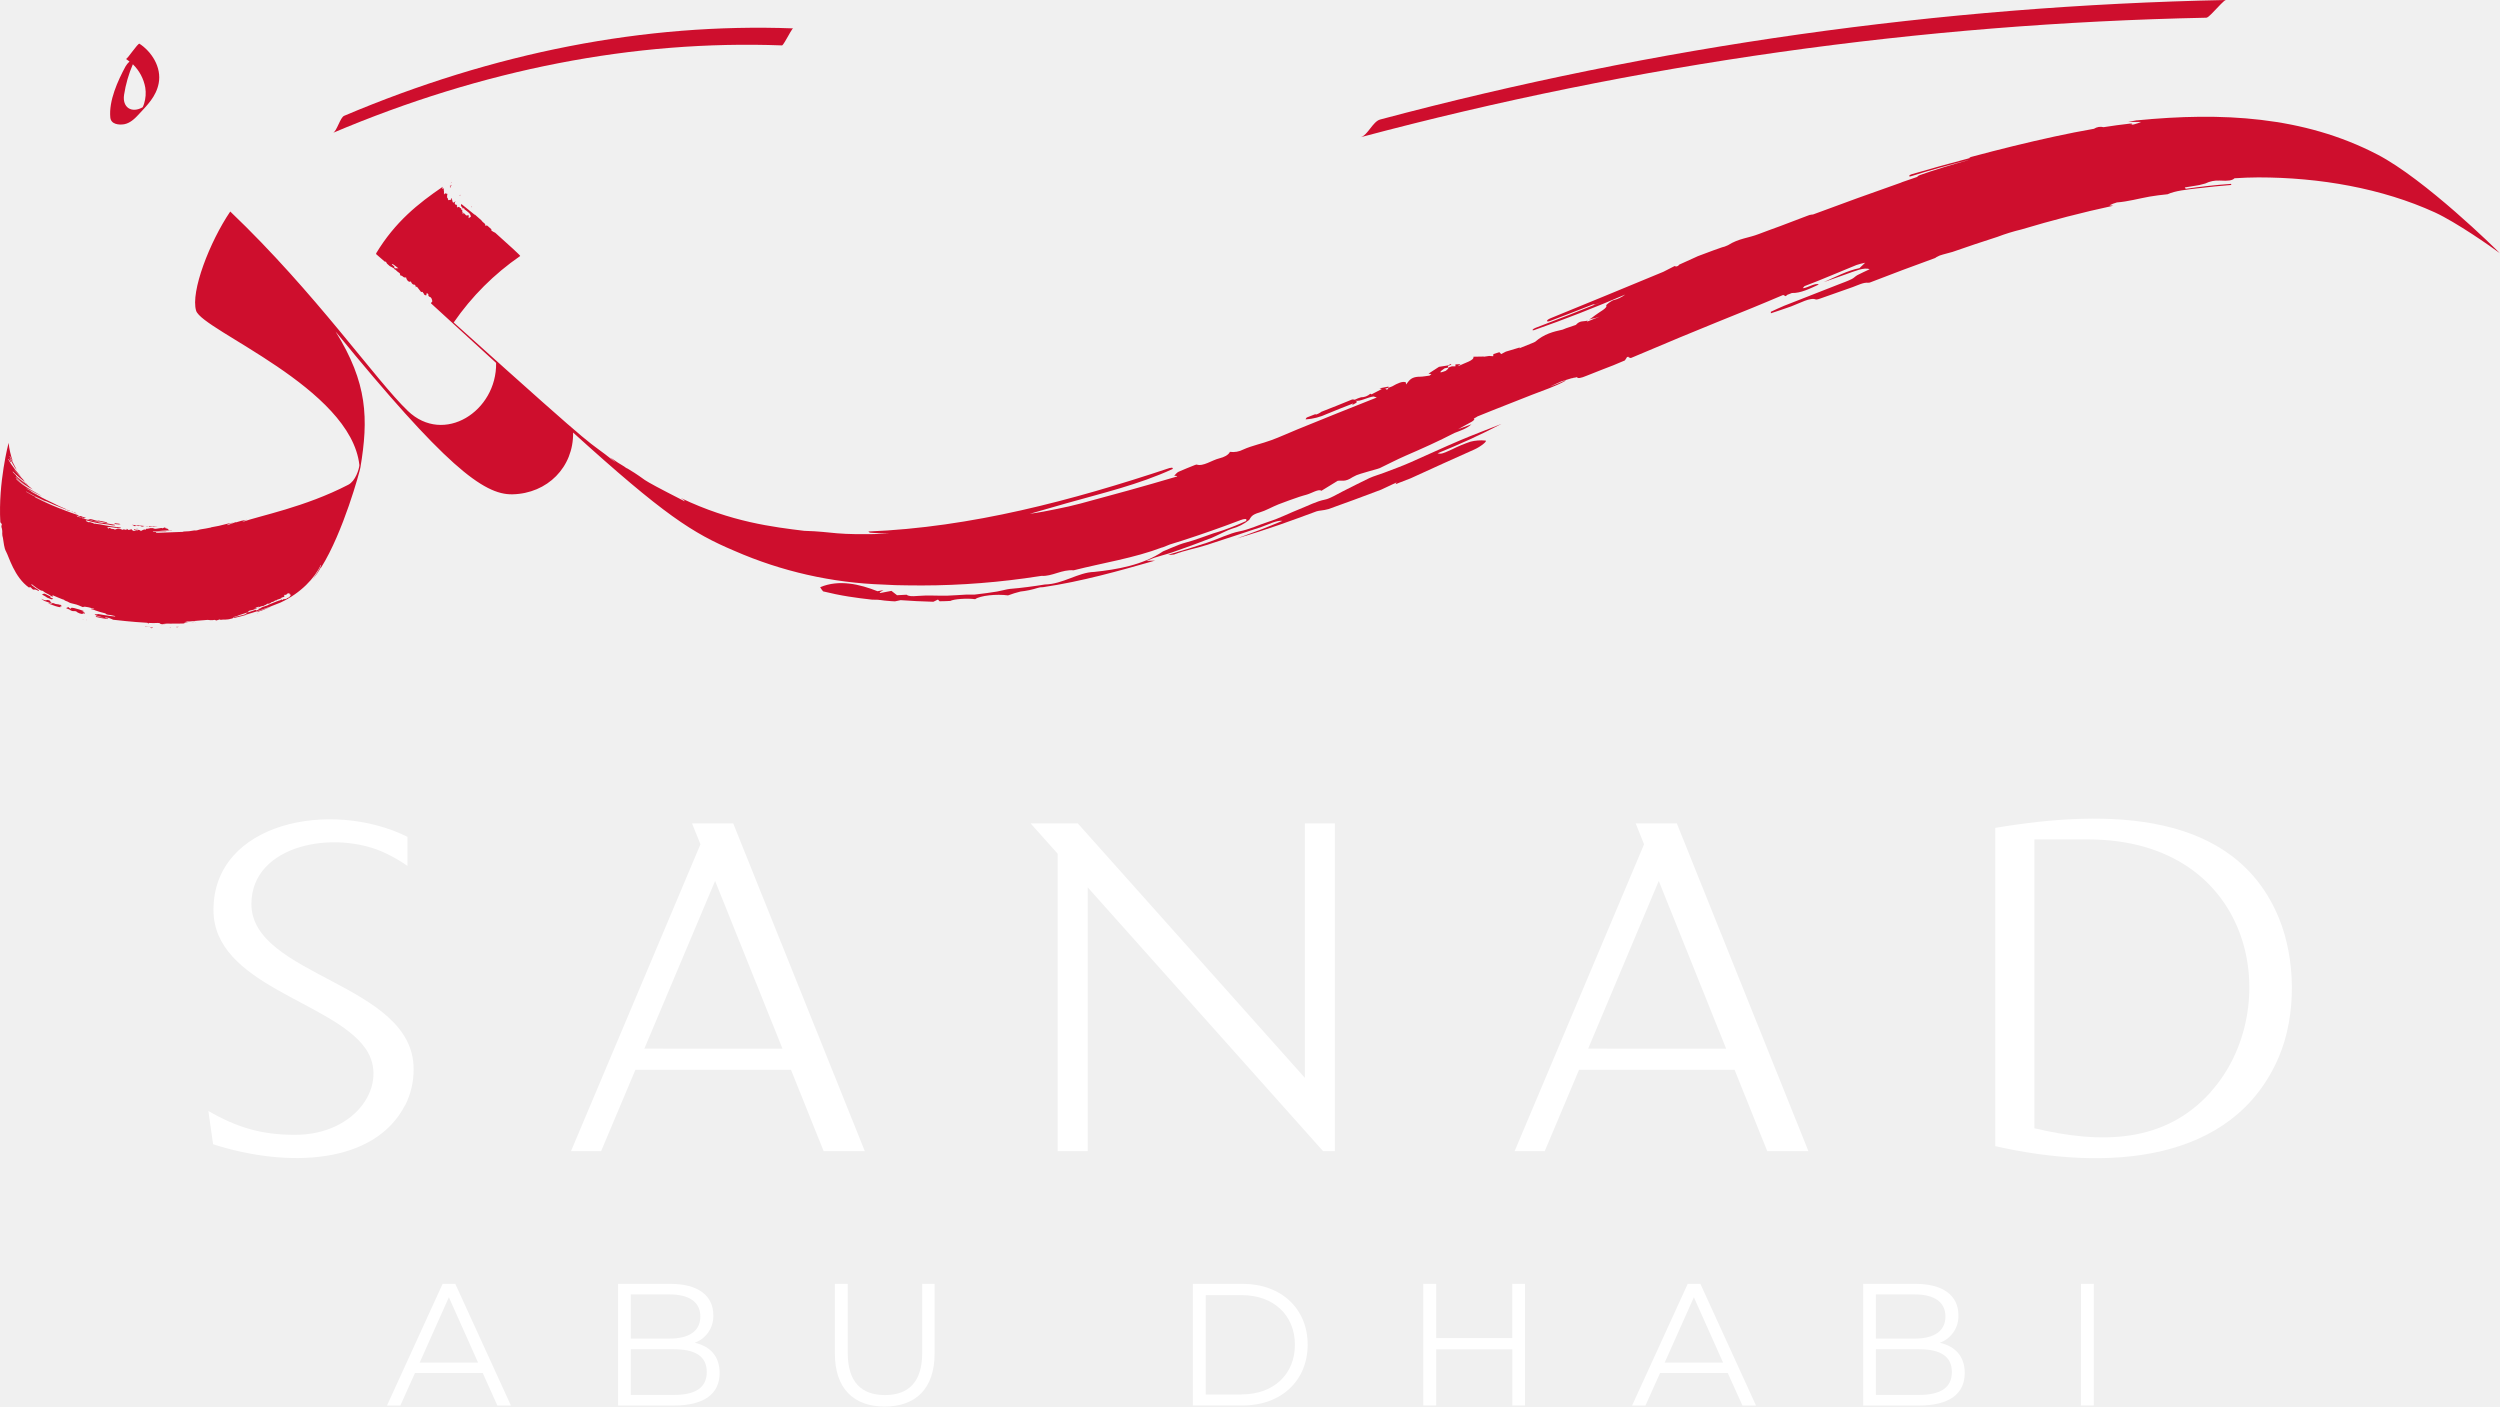
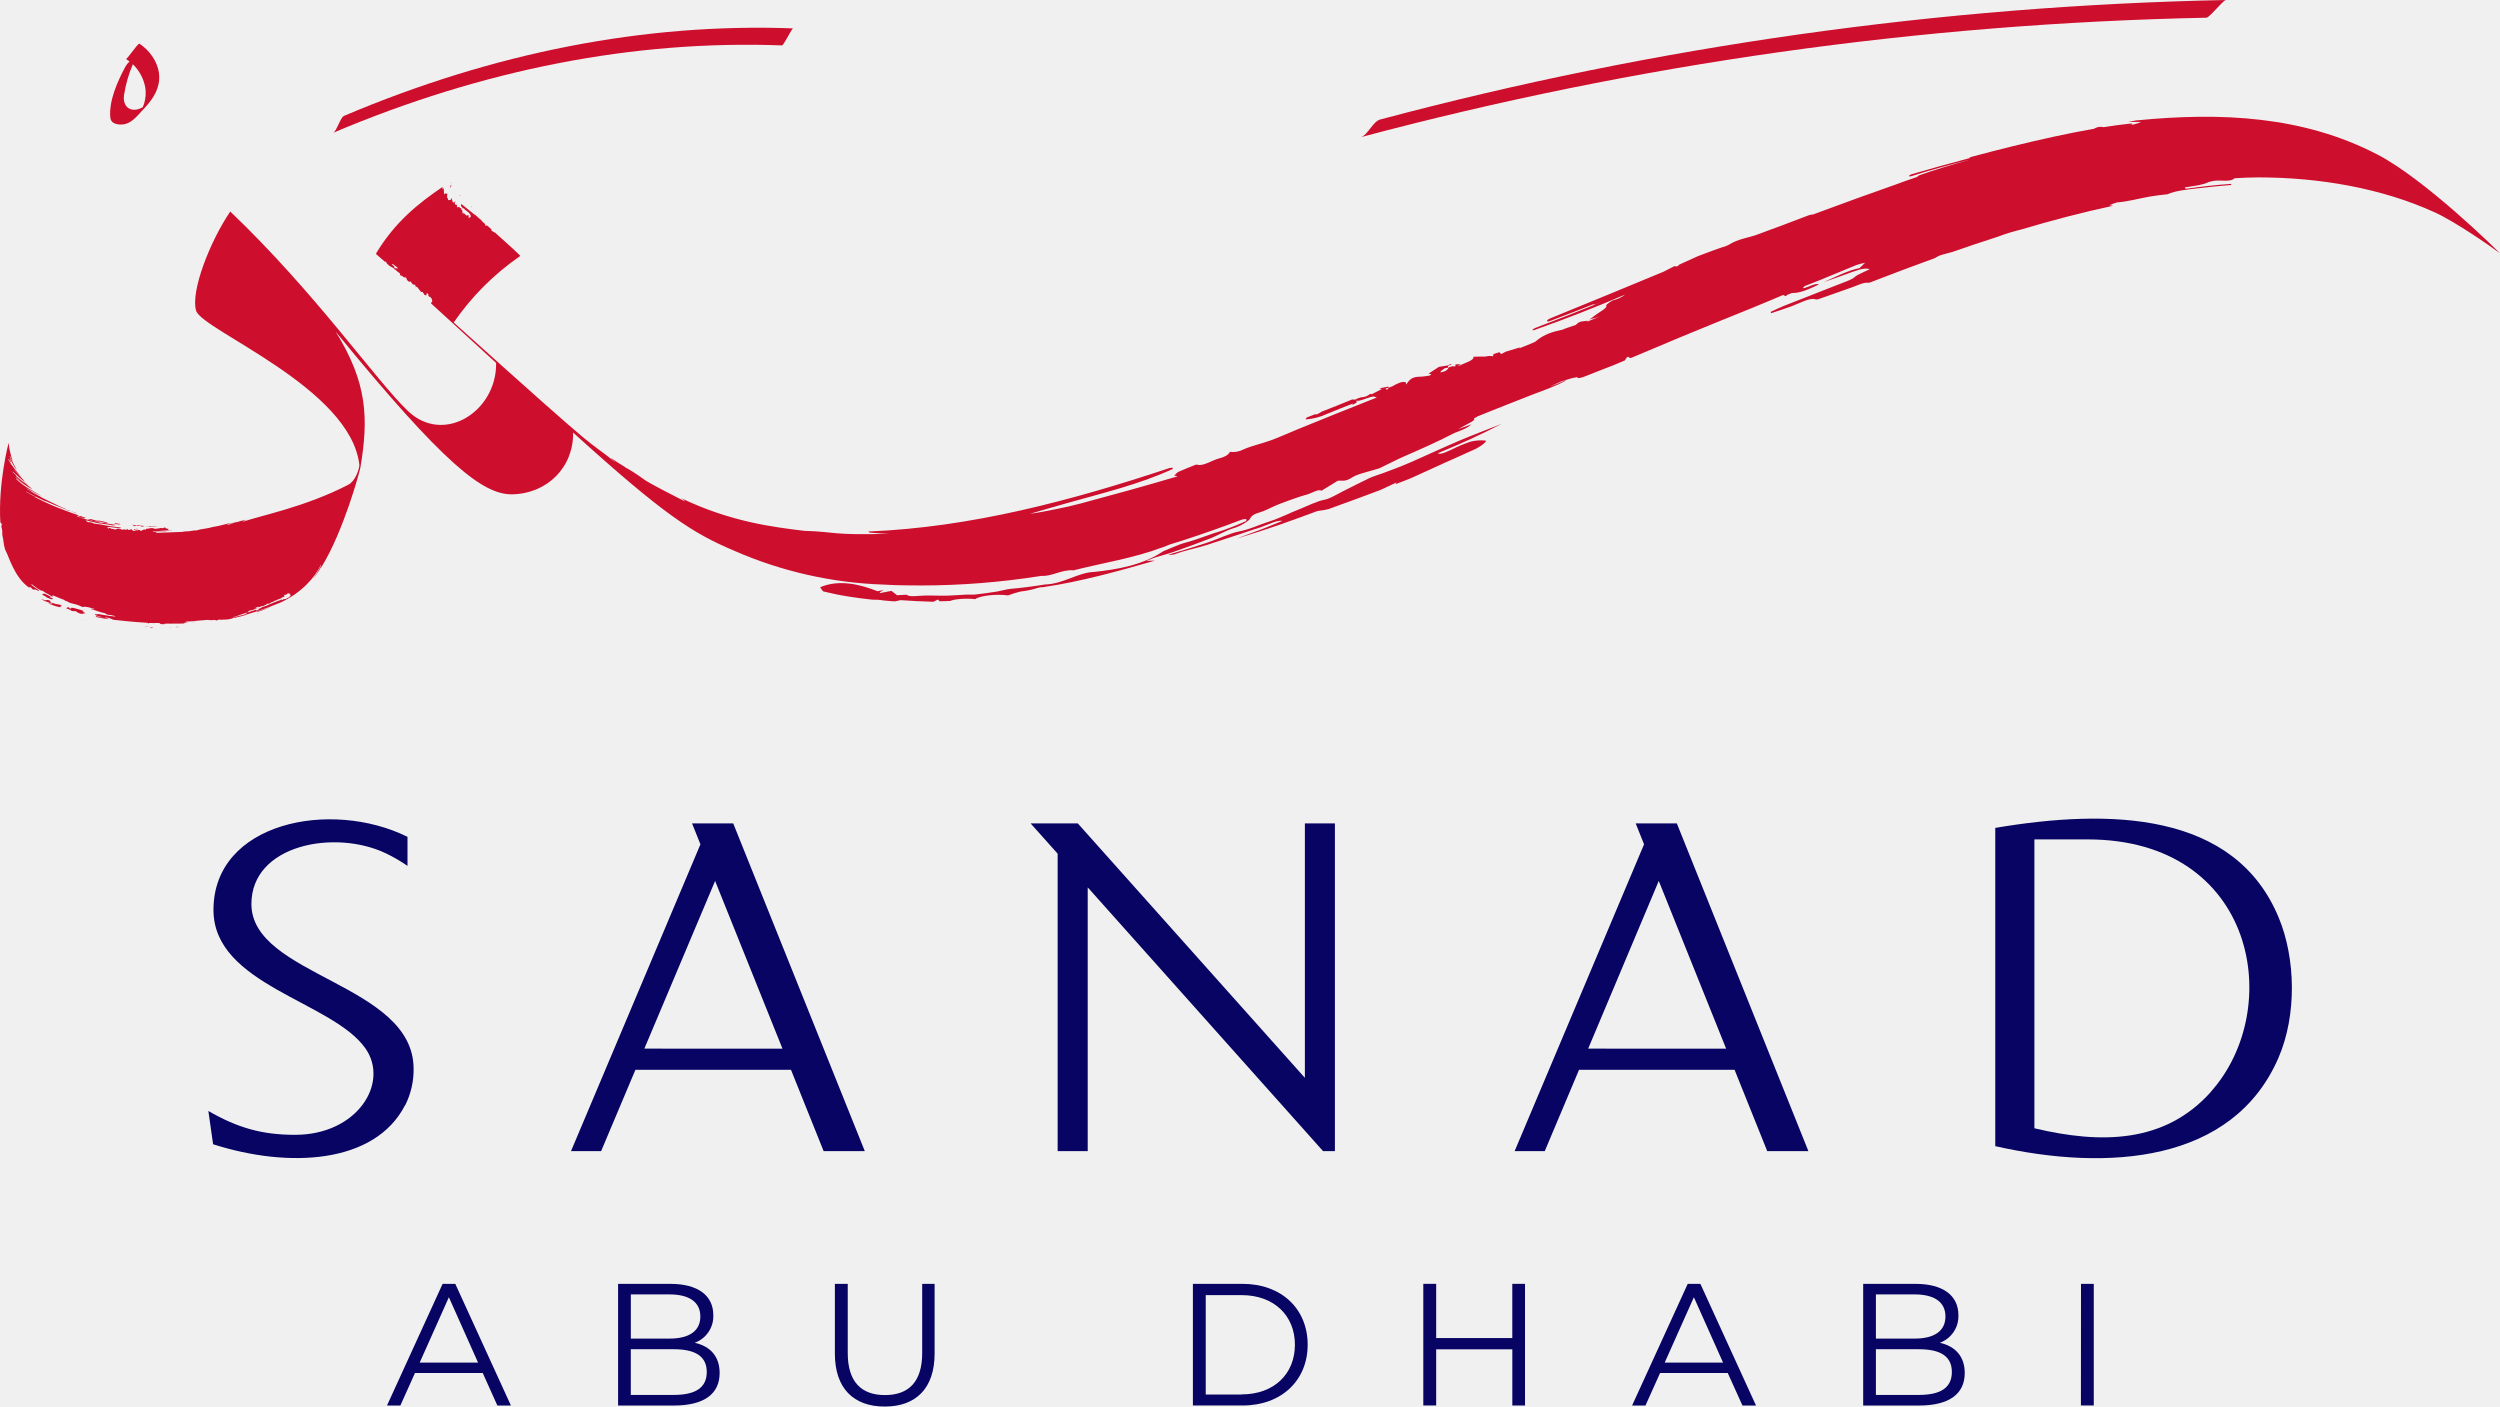
<svg xmlns="http://www.w3.org/2000/svg" viewBox="0 0 805.96 453.45">
  <defs>
-     <style>.cls-1{fill:#fff;}.cls-2{fill:#ce0e2d;}</style>
+     <style>.cls-1{fill:#070463;}.cls-2{fill:#ce0e2d;}</style>
  </defs>
  <g id="Layer_2" data-name="Layer 2">
    <g id="Layer_1-2" data-name="Layer 1">
      <path class="cls-1" d="M155.63,442.64H133.78l-4.71,10.48h-4.31l17.93-39.22h4.09l17.93,39.22h-4.37Zm-1.51-3.36-9.41-21.07-9.41,21.07Z" />
      <path class="cls-1" d="M232,442.64c0,6.67-4.93,10.48-14.74,10.48h-18V413.9h16.92c8.74,0,13.78,3.7,13.78,10.08a9.11,9.11,0,0,1-6,8.91C229,434,232,437.31,232,442.64Zm-28.63-25.33v14.23h12.49c6.28,0,9.92-2.41,9.92-7.12s-3.64-7.12-9.92-7.12H203.37Zm24.48,25c0-5.1-3.75-7.34-10.65-7.34H203.36V449.7H217.2C224.1,449.7,227.85,447.46,227.85,442.3Z" />
      <path class="cls-1" d="M269.15,436.36V413.89h4.15v22.3c0,9.3,4.37,13.56,12,13.56s12-4.26,12-13.56v-22.3h4v22.47c0,11.26-6.05,17.09-16.08,17.09S269.15,447.62,269.15,436.36Z" />
      <path class="cls-1" d="M384.57,413.89h16c12.55,0,21,8.07,21,19.61s-8.46,19.61-21,19.61h-16Zm15.74,35.64c10.42,0,17.15-6.61,17.15-16s-6.72-16-17.15-16h-11.6v32.05h11.6Z" />
      <path class="cls-1" d="M491.64,413.89v39.22h-4.09V435H463v18.1h-4.15V413.89H463v17.48h24.54V413.89Z" />
      <path class="cls-1" d="M557,442.64H535.18l-4.71,10.48h-4.31l17.93-39.22h4.09l17.93,39.22h-4.37Zm-1.51-3.36-9.41-21.07-9.41,21.07Z" />
      <path class="cls-1" d="M633.4,442.64c0,6.67-4.93,10.48-14.74,10.48h-18V413.9h16.92c8.74,0,13.78,3.7,13.78,10.08a9.11,9.11,0,0,1-6,8.91C630.37,434,633.4,437.31,633.4,442.64Zm-28.64-25.33v14.23h12.5c6.28,0,9.92-2.41,9.92-7.12s-3.64-7.12-9.92-7.12h-12.5Zm24.49,25c0-5.1-3.75-7.34-10.65-7.34H604.76V449.7H618.6C625.5,449.7,629.25,447.46,629.25,442.3Z" />
      <path class="cls-1" d="M670.88,413.89H675v39.22h-4.15Z" />
      <path class="cls-2" d="M145.48,58.76l-.16.33C145.66,58.84,145.57,58.86,145.48,58.76Z" />
      <path class="cls-2" d="M145.72,59.71l-.17-.13,0,.33Z" />
      <path class="cls-2" d="M714.48,2.88c.41-.37,2.57-2.87,3.12-2.88A1149.7,1149.7,0,0,0,444.94,38.53c-2.37.63-4,5.1-6.3,5.71A1149.77,1149.77,0,0,1,711.3,5.71C712,5.7,714,3.3,714.48,2.88Z" />
      <path class="cls-2" d="M252.11,14.64c.34,0,1.55-2.32,1.81-2.72s1.49-2.78,1.78-2.77C208,7.37,159.26,16.86,110.94,37.34c-1.27.53-2.36,5-3.59,5.49C155.67,22.36,204.41,12.86,252.11,14.64Z" />
      <path class="cls-2" d="M40,40.06c1.85-.32,3.37-1.71,4.64-3.1,2.75-3,5.68-5.75,6.52-10.11,1-5.21-2.34-10.23-6.19-12.75C44.46,13.8,41,19.2,40.6,19c.4.26.78.54,1.15.83a6.53,6.53,0,0,0-1.32,1.65C38,26,35.05,32.44,35.56,37.86,35.77,40.15,38.43,40.32,40,40.06Zm0-9.5a40.48,40.48,0,0,1,2.83-9.84,13.92,13.92,0,0,1,4,7.48,11.45,11.45,0,0,1-.36,5.17A7.11,7.11,0,0,1,46,34.56l-.22.13C42.44,36.5,39.38,34.68,40,30.56Z" />
      <path class="cls-2" d="M470.62,142c-5.34,2.27-10.64,4.73-15.94,7.07-2.87,1.27-5.75,2.29-8.59,3.38-1.56.6-3.12,1-4.64,1.69-2.89,1.35-5.73,2.87-8.59,4.28-1.92,1-4.25,2.37-5.68,2.64-2.78.53-5.49,2-8.19,3.05-3.24,1.28-6.6,3-9.77,4s-6.41,2.59-9.8,3.23c-2.86.54-6.68,2.41-10.15,3.57-4,1.34-8.07,2.59-12.68,3.92a7.41,7.41,0,0,0,1.92-.07c3.61-1.41,7-1.92,10.47-3.05,5.92-1.94,11.87-3.86,17.79-5.87,2.17-.74,4.83-2.2,6.66-1.92-4.76,2-9.39,3.77-14.81,5.72,5.14-1.53,9.48-2.94,13.81-4.44,4-1.39,8-2.88,12.05-4.37a7.89,7.89,0,0,1,1.31-.24,15.51,15.51,0,0,0,2.49-.47c2.74-.94,5.55-2.07,8.27-3q4.35-1.6,8.69-3.25c1.63-.75,3.27-1.53,5-2.35l-.37.58,4.8-1.86.63-.28q10-4.59,20.07-9.08c2-.9,4.35-2.78,3.49-2.85a13.91,13.91,0,0,0-4.76.35,43.64,43.64,0,0,0-5.92,2.46c-3.13,1.43-3.58,1.6-4.73,1.29,7-2.85,13.88-5.94,20.6-9.48C479,138.66,474.78,140.23,470.62,142Z" />
      <path class="cls-2" d="M20.53,164.3a.1.1,0,0,1-.05,0c-.79-.3-1.57-.62-2.35-.94C18.93,163.65,19.72,164,20.53,164.3Z" />
      <path class="cls-2" d="M766.41,49.8c-23.91-12.41-50.3-13.67-77.48-11l-.2,0c-.79.14-1.62.32-2.63.51,1.62,0,2.61,0,4.18,0a16,16,0,0,1-2.35.8c-1,.16-2,.29-3,.44l1.87-.29c.89-.13.74-.51-.15-.41-2.81.31-5.65.71-8.49,1.15a3.93,3.93,0,0,0-3.1.52c-4.25.74-8.56,1.59-12.87,2.53-8.88,1.93-17.77,4.14-26.58,6.5a1.53,1.53,0,0,0-.73.36h0s0,.07,0,.11l-.32.08.16-.11-.38.16c-6,1.59-12.08,3.26-18,5-1.09.33-1.16,1-.08.62,6-1.92,12.06-3.58,18.14-5.14h.11c-5.22,1.46-10.46,3-15.54,4.8a1.73,1.73,0,0,0-.94.62l-4.86,1.68a2.36,2.36,0,0,0-.35.16q-14.25,5-28.4,10.28l-.28,0a4.54,4.54,0,0,0-1.43.38c-2.91,1.09-5.83,2.23-8.79,3.34-2.27.86-4.55,1.62-6.84,2.53-3.33,1.32-6.5,1.4-10,3.63l-1.12.46c-.26.06-.53.13-.78.21l-2.83,1c-1.66.6-3.33,1.23-5,1.87-.36.13-.75.34-1.13.52l-4.88,2.21s-.11.12-.27.31-.48.2-.72.29a4.81,4.81,0,0,0-.48-.15l-3.62,1.85c-12.14,5-24.29,10.08-36.44,15-1.43.59-1.42,1.36-.07.85q7-2.64,13.93-5.39c.07.11.29.12.74,0l.27-.11h0l1.87-.71c-7.16,2.89-14.35,5.73-21.55,8.44-.91.35-1.36,1-.42.72,9.89-3.47,19.69-7.33,29.38-11.46A10.46,10.46,0,0,1,520,96.81a9.32,9.32,0,0,0-2.21,1.58c.66.87-2.16,2.15-3.55,3.26-.62.51-1.38,1-2.09,1.51a3.77,3.77,0,0,1,.79-.34,17.39,17.39,0,0,0,2.78-.73c-1.47.59-3,1.15-4.43,1.75l.35-.15s.12-.2.18-.34c-1.34.41-2.42-.15-3.79,1.4l-3.15,1.07a10.06,10.06,0,0,1-1.12.45c-3,.66-5.89,1.35-8.86,3.92a4.26,4.26,0,0,1-.56.27l-4.54,1.83L490,112c-1.52.46-3,.92-4.54,1.36l-1.51.79c-.19-.21-.39-.41-.58-.61l-1.92.61c0,.24-.06.47-.08.69h0c-.42,0-.85-.06-1.26-.09l-1.74.25v-.06L475,115c.38,1.19-2.88,2-4.65,2.93-.15.07-.32.12-.47.18l1-.72c-.55,0-1.11.07-1.67.09v.62c-.58,0-.88,0-1.16,0l-1.13.4c0,.13-.05.26-.07.39h0l-.74.65c-1.05.38-2.34.89-1.46,0l1.06-.8h0c.38-.08.75-.15,1.12-.24,0-.18,0-.35,0-.54l1.09-.4a1.79,1.79,0,0,0-.26-.2c-.27.14-.54.28-.81.44l-2.94.46c-1.42.91-2.36,1.53-3.39,2.2l.94.16-.59.47c-1,.12-2.12.34-2.94.35-2.08,0-3.12.47-4.1,1.83l-.54.68-.06-.68c-1-.48-2.67.28-4.41,1.29l-1.11.42c-.18.22-.35.46-.53.68-.2-.12-.4-.24-.61-.34.36-.12.74-.25,1.11-.36a2,2,0,0,1-.08-.33l-2.89.56c.41.12.6.16.79.21l-3.34,1.73-.39-.2a4.41,4.41,0,0,1-3,1.15,11.45,11.45,0,0,0-2,.78l-.52-.08h-.33c-3.33,1.36-6.65,2.71-10,4a.71.71,0,0,1-.07.09,6.33,6.33,0,0,1-1.44.74c-.14,0-.28,0-.42-.07l-2.71,1.05-.27.35a1.43,1.43,0,0,0-.09.27,19.33,19.33,0,0,0,6.93-1.79c2.74-1.16,5.54-2.23,8.41-3.36-.13.18-.26.36-.39.56,1.85-1,1.85-1,1.11-1.48,1.27.49,4.13-1.18,5.87-1.32l1,.33q-12.83,5.07-25.59,10.28c-2.83,1.15-5.65,2.47-8.43,3.48-3,1.12-6.15,1.72-9,3a7.21,7.21,0,0,1-4.32.76c-.47,1-1.81,1.71-3.41,2.09-2.41.59-5.25,2.73-7.34,2a1.08,1.08,0,0,0-.42.11c-1.78.73-3.61,1.41-5.35,2.2-.6.27-1,.86-1.45,1.29.32,0,.62.08.93.11a.68.68,0,0,0,0,.14c-10.36,3.08-20.78,5.94-31.21,8.74-1.23.29-2.48.6-3.73.92-2.72.59-5.43,1.16-8.17,1.67-1.42.28-2.9.48-4.39.71,4-1.13,7.94-2.29,11.9-3.42,11.37-3.22,23.26-6,34.1-11,.25-.12.06-.48-.16-.46s-.53.07-.79.12c-31.3,10.42-63.95,19.14-97.05,20.45a.83.83,0,0,0,.68.4c2,.18,4.08.26,6.12.31-18.4.62-17.58-.65-27.51-.92-9.85-1.21-23.57-2.81-39.75-10.57l1,.67.26.4c-17.76-9.06-10.4-5.74-18.62-10.67a3.62,3.62,0,0,0-.33-.2c.19.15.36.31.55.47-.39-.27-.76-.55-1.15-.84a46.6,46.6,0,0,1-4-2.6c-.14-.09-.29-.2-.45-.29.59.56,1.19,1.12,1.79,1.66-11.76-9.41-.12,1.76-52.29-45.2a83.68,83.68,0,0,1,21.44-21.43c.15-.09-3.56-3.49-8.12-7.55h-.05a5.35,5.35,0,0,1-1.13-.67.84.84,0,0,0,0-.4l-1.25-1.12a.5.5,0,0,0-.68.08c0-.42-.06-.74-.48-1a3.25,3.25,0,0,1-.81-.84l-2.06-1.82H153l-4.29-3.47c0,.18-.07.34-.11.51.09.52.75.61.61,1.29.14-.48.14-.48.56-.4l-.22.18c1.45,1.18,2.12,1.41,2.25,2.55a5.3,5.3,0,0,1-.72.48c0-.38,0-.61.06-.87-.11,0-.22-.15-.29-.11-.59.33-.74-.15-1.21-.62l-.08.33c-.15-.14-.19-.07,0-.32l-.32-.24-.07.09,0,.21.14.12h0s0,0,0,0-.22.06-.26.07.06-.14.08-.21a1.23,1.23,0,0,1,0-.2h0a1.49,1.49,0,0,1-.09-.83c-.12-.08-.32-.14-.33-.26,0-.35-.15-.53-.49-.41,0-.08,0-.15.07-.25l-.72-.19c0,.09,0,.18-.06.39-.12-.29-.2-.48-.27-.67l.13-.21h0s-.14-.14-.16-.15c-.41,0-.73-.16-.56-.78.08-.14.18-.27.26-.41l-.27.2c-.84.69-.69-.06-1-1.13l-.19.06c0,.16,0,.32,0,.42l-.93.16c-.05-.16-.13-.45-.21-.73-.24,0-.21.05-.11-.22l-.11-.07c0-.11.06-.2.08-.31h0v0l-.06-.52.31-.09-.07-.06c-.41,0-.82-.55-1.22.2,0-.38,0-.76,0-1.15-.08-.08-.16-.18-.25-.26.32.27.28.35.18-.25,0-.06,0-.49,0-.49-.29.39-.16.39-.51.13.06-.18.13-.35.2-.52l0,0c-8,5.45-15.4,11.38-21.48,21.45v.29c.41.33,1.38,1.18,2.76,2.4.19,0,.4,0,.46.16a2.19,2.19,0,0,0,.26.48l.89.8c.47.27,1,.47,1.42.78,0,.06,0,.09-.07.14.67.22,1.05.92,1.65,1.22a.63.63,0,0,1,.34.67c0,.11.15.26.24.25.41,0,.61.33.91.51s.52.07.79.09c.19,1,1,1.71,1.54,1.28.18.69.8,1.22,1.13,1,.55.55.49.45.38.88.21-.11.36-.16.42-.2.47.6.92,1.16,1.34,1.71h.58c0,.06,0,.13,0,.19s.25.16.27.29a.76.76,0,0,0,.85.62c.05-.24.09-.47.14-.71.29.14.66.19.52.78,0,.11.21.35.36.39.52.12.72.56.84,1.07.06.26.2.53-.24.79-.06,0-.09.13-.11.26,9.55,8.73,19.64,18,21,19.21.26,15.6-16.84,26.55-28.43,15.5-10.29-9.81-29.78-38.09-57.28-64.31-6.62,9.76-12.86,25.89-11,32,2.05,6.35,49.93,24.88,52.63,49.76-.1,1.35-1.28,5.16-3.59,6.33-14,7.25-28.64,10-34.18,12a5.15,5.15,0,0,1,1.55-.73,20.26,20.26,0,0,0-3.53.84.3.3,0,0,1-.16-.05c-.87.31-1.72.61-2.53.93-.16.07-.18-.13,0-.19l2-.69a15.29,15.29,0,0,0-1.55.39c-.08,0-.13,0-.14-.05a6.86,6.86,0,0,1-.78.2,43,43,0,0,1-4.85,1.06l-.05.06c-.08.08-3.24.59-3.34.6-.68.08-1.29.51-2.06.35a16.65,16.65,0,0,1-3.32.35l-.07,0h-.15l-.08.11c-.62,0-5.62.24-8.54.32-.31,0-.33-.22,0-.24l2.93-.19c0-.09.5-.11.6-.13-1.51.08-3,.16-4.53.27-.19,0-.29-.14-.11-.15,2-.2,4.1-.33,6.19-.41a1.4,1.4,0,0,0-.84,0,1,1,0,0,1-.48-.15c.11-.34-.49-.34-.8-.48-.14-.06-.3-.1-.45-.16.14,0,.51-.11.74-.15l-.94.06h.07a.32.32,0,0,1,0,.07h0c-.28.06-.49.35-.8.08-1.82.25-2.07.46-2.75.07,0,0-1,0-1.06,0s0,.05.06.06q-.46.09-.93.15l-.31,0c-.05.09-.09.2-.13.29l-.36,0a1.16,1.16,0,0,0,0-.18,1.25,1.25,0,0,1-.24.16h0l-.34.13h0l-.67.35c.05-.38-.61-.33-1-.47h-.09l.21.14-.33.14h0c0-.23,0-.24-.25-.07h0l.22.07A1,1,0,0,1,44,171l-.11,0h0l0,.09-.18-.06-.58.15-.74-.38a1.79,1.79,0,0,0,.18-.14c-.05,0-.08-.06-.13-.08-.92.27-.91.5-1.56-.15,0,.07,0,.14,0,.21-.24.35-.7,0-1.11,0v.11l-.56.09.14-.13-.71-.21a.2.2,0,0,1-.06.09.56.56,0,0,0-.6-.07c-.07,0-.26,0-.4,0l-.08.07-.39.12-.09,0h0a.25.25,0,0,1,0,.09l-.15-.12h0l-.18,0a1.25,1.25,0,0,1,.08-.12c-.47-.05-.92,0-1.24-.31a.78.78,0,0,0-.28-.08l-.33.25c-.13-.14-.21-.25-.31-.34l0-.07a2.39,2.39,0,0,1,1.27-.05c.54.09,1.08.16,1.66.24l-.11-.12c.39.13.39.13.27.32.21-.25.81,0,1.13-.13a2.31,2.31,0,0,0,.16-.19c-1.78-.2-3.46-.44-5-.71-.53-.08-1-.22-1.53-.29a12,12,0,0,1-1.51-.2.68.68,0,0,0-.65,0,.64.64,0,0,0-.56-.33c-.34,0-.8-.42-1-.15h-.06a6.41,6.41,0,0,1-.78-.32,1.23,1.23,0,0,1-.24-.26c.06,0,.11-.07.19-.06l1.68.44c.6.14,1.25.24,1.94.42s1.27.11,2,.31a8.61,8.61,0,0,0,1.15.12c.51.08,1.05.22,1.58.31a5.06,5.06,0,0,0,.87,0,.77.77,0,0,1,0-.15l-.62-.13c-.36-.06-.73-.11-1.08-.18a13,13,0,0,0-2-.31,6.53,6.53,0,0,1-1.49-.2c-.73-.13-1.42-.29-2.07-.46a6.6,6.6,0,0,0-1.12-.31,4.78,4.78,0,0,1-1.68-.49,1.07,1.07,0,0,1-.82-.29c-.35,0-.49,0-.74-.25-.32,0-.28.18-.8-.36a8.1,8.1,0,0,1,1.54.61l.58.07.25.21c-.14-.28.07-.09.28-.12l.33,0-.07-.11a7.86,7.86,0,0,1-1.52-.53A1.07,1.07,0,0,1,25,166c-.52-.16-1-.34-1.55-.52v0l-1.86-.68a89.29,89.29,0,0,1-10.2-4.43c-.12-.06-.15-.2,0-.14,1.91,1,3.88,1.84,5.87,2.67a78.57,78.57,0,0,1-8.79-4.32c-.09-.06-.14-.18-.05-.12,2,1.12,4.09,2.15,6.21,3.11-.23-.23.77.26,1.09.4h0c.59.28,3.15,1.38,5.49,2.26.05,0,.08-.05.12-.08-2.29-.94-4.29-2-4.29-2h0c-.28-.13-4.12-1.94-4.3-2.19-3.26-1.67-2.9-1.66-2.76-1.59,1.68.91,2.6,1.46,1.8.93,0,0-2.41-1.31-3.12-1.71-1.28-.86,3.64,1.75,4.82,2.38-2.31-1.57-5.31-2.67-8.15-5.4-.09-.09-.07-.27,0-.19a23.13,23.13,0,0,0,4.81,3.36A21.66,21.66,0,0,1,5.12,154c-.09-.09-.06-.27,0-.19a20.94,20.94,0,0,0,5.46,4c-2.79-2.44-3.53-2.49-5.42-4.42a.14.14,0,0,1,0-.15l-1-1c-.08-.08-.06-.31,0-.22a26.35,26.35,0,0,0,3.95,3.35l0-.06a.15.15,0,0,1-.07,0l-.59-.74a23.8,23.8,0,0,1-2.79-3.07c0-.06,0-.15,0-.11A23.46,23.46,0,0,0,7,154c-1.72-2.25-2.91-3.32-4.3-5.86,0-.07,0-.24.07-.16.2.34.55.89.85,1.32a1.87,1.87,0,0,1-.15-.26c-.06-.08,0-.28.06-.2s.16.26.25.39c-.85-1.61-.64-1.61-.59-1.49a24.29,24.29,0,0,0,1.61,3c.16.22.38.49.6.76,0-.07-2.09-3.94-2.29-4.36,0-.05.07-.16.09-.12a19,19,0,0,0,.95,1.75,25.5,25.5,0,0,1-1.38-6S-.64,155.65.11,168.36c.16.21.34.42.49.62a3.33,3.33,0,0,0-.15.87A5.06,5.06,0,0,1,.72,172a4.62,4.62,0,0,0,.22,1.4c.26,1.48.38,3.3,1,4.39.91,1.58,2.67,8.31,7.42,11.64.75-.65.84,1,1.87.62.22-.08,1,.4,1.26.49a2.44,2.44,0,0,0,.06-.26,22.14,22.14,0,0,1-2.43-1.72l.11-.24c.61.5,2.76,2.26,3.54,2.15a7,7,0,0,0,1,.69,10.21,10.21,0,0,1,1.87,1.09c.08.08.29,0,.48.05a4.29,4.29,0,0,1-.26-.45c.24.12,3.88,1.65,3.74,1.48.35.42.81.41,1.19.62,1.64,1,1.59.26,4.66,1.67.12.05.31.13.35.09.48-.39,2.83.37,3.43.51a1.76,1.76,0,0,1,.18.13l-1.09-.12s0,.08,0,.13l.73.18a1.53,1.53,0,0,1,.54.2,26.62,26.62,0,0,0,3.38,1c.38.53,1.09.44,1.73.55.47.08.94.21,1.42.32v.14c-1.49-.06-5.45-.8-5.5-.8s-.22.09-.36.09-.51,0-.76,0c.38.56,2.3.89,3,1a6.55,6.55,0,0,1-2.35-.42l-.34.24a30.4,30.4,0,0,0,4,.73s.08-.07.13-.11c-.33-.21-.89-.08-1.11-.42a4.85,4.85,0,0,1,2.19.53l.11-.05a2.51,2.51,0,0,1,.19.24c6.92.79,9.37.87,11.17,1,.09,0,.27.24.27.24h.11l0,0c.05-.08.11-.15.14-.19a24.83,24.83,0,0,0,2.85,0c.44,0,.68.05.73.24a1,1,0,0,1,.27.07h0a2.33,2.33,0,0,1,.32.11h.58a4.89,4.89,0,0,1,.68-.07l.15,0c-.32,0-1.45.06-1.15,0a11.66,11.66,0,0,1,2.53-.13c1.09,0,4,0,4.21-.05a.64.64,0,0,1,.31-.06c-.11-.06-.05-.18.16-.22s.72-.14,1.07-.19c-.38,0-.67,0-1,0a2.53,2.53,0,0,1,1.33-.18c.71-.1,5.85-.51,5.93-.51a6.41,6.41,0,0,0,1.74.07c.6-.2.72.07,1,.13l1.15-.35c.13.25.61.07.93.07a10.41,10.41,0,0,0,1.74-.09c.39,0,.8-.22,1.12-.24s.49-.19.61-.38a1.76,1.76,0,0,1,.93-.38,4.93,4.93,0,0,0,.78-.29l.22-.09,1.87-.62a8.7,8.7,0,0,0,1.19-.44l-.38-.08a.22.22,0,0,1,.05-.06c.24,0,.48-.27.62-.26a6.51,6.51,0,0,0,2.29-.76c-.07,0-.13-.11-.21-.08a7.75,7.75,0,0,0-.78.24,7.65,7.65,0,0,1,1.73-.71c-.19.13-.46.34-.74.55V196c.49-.27,1-.32,1.43-.54.24-.11.33-.11.45-.05a.32.32,0,0,0,.22-.07,2.4,2.4,0,0,1,.73-.34,4.42,4.42,0,0,0,.51-.36,1.57,1.57,0,0,0,1.38-.54,1.58,1.58,0,0,0,1-.41l.45-.18a1.11,1.11,0,0,0,.08.12l.16-.24c.48-.15.92-.32,1.33-.46l.27-.31.07,0c.52-.22.48,0,.85-.48l-.24-.18c.18-.15.33-.34.52-.19s.24-.07.31-.15a.89.89,0,0,1,.73-.35c.13,0,.31-.06.26.24,0,.12.26.16.42.26-.14.53-.91,1.12-1.2,1,0,.08-.06.15-.07.19a2.9,2.9,0,0,1-.91.21.19.19,0,0,1,0-.09l-.24.22.14-.26,0,0c-.13.12-.25.24-.45.41l-.25-.2-.39.24c-.11-.09-3.68,1.4-3.81,1.46s-.47.31-.6.31a2.32,2.32,0,0,0-.73.24,2.94,2.94,0,0,0-1.35.64,2,2,0,0,1-.49.08.74.74,0,0,1-.07.31l-.82.28c0-.07,0-.16,0-.25-1,.35-2,.67-3,1-.05.09-.09.19-.13.27a3.91,3.91,0,0,1-1.4.51c-1.58.41-2,.48-2.61.67-.12.2.09.21.25.18,1.21-.26,2.29-.55,3.41-.87l.09,0c-.06,0-.05-.08,0-.11a1.81,1.81,0,0,1,.31-.09l3.27-1,.55-.24a.61.61,0,0,1,0,.06c2.39-.81,4.78-1.69,7.12-2.67,6.54-3,11.17-8,13-12.11,0,0,.13.06.11.11a23.21,23.21,0,0,1-2.78,4.55,20.65,20.65,0,0,0,2.72-3.9c0-.05.07,0,.08.06,7.16-11.4,12.49-31.1,12.67-32.27,2.62-15.72,2.34-27.21-8-43.82,35.1,43,47.65,52.68,57,52.47,11.31-.24,19.75-8.79,19.57-19.91,29.37,26.61,38.54,32.44,52,38.13a130.55,130.55,0,0,0,48.07,10.88c1.25.07,2.51.13,3.76.18s2.53.06,3.8.07a247,247,0,0,0,38-2.27q2.7-.37,5.39-.79c3.33.25,6.55-2.12,10.34-1.79,9.7-2.46,19.42-3.92,28.57-7.39l.36,0-.24,0c.78-.31,1.56-.6,2.34-.94l3.82-1.19q9.56-3.08,19-6.68c1-.38,2.31-.65,1.73.32-1.09.48-2.19,1-3.29,1.42-1.34.55-2.71,1.06-4.07,1.54-1,.36-2.11.67-3.16,1-2.16.76-4.34,1.56-6.54,2.28-1.45.47-2.93.79-4.35,1.32-1.81.67-3.58,1.49-5.35,2.21-6.49,4.43-14.9,5.86-22.21,6.63-5.07.11-10.06,3.94-15.87,4.05-1.83.34-3.7.53-5.55.81s-3.8.42-5.7.61c-1.11.11-2.8.62-4.16.85-2.22.36-4.46.67-7.37,1-.38,0-1.53,0-2.73,0-2,.09-4,.28-5.92.33-3.16.08-6.36-.19-9.4.08-2.21.2-3.15.09-3.76-.38l-3.08.16-1.8-1.4-3.56.68-.29-.18,1.29-.75c-1,.2-1.47.27-1.94.36-5.54-2.2-12.34-3.9-18.48-1.29a8.63,8.63,0,0,0,.95,1.34c2.69.66,5.42,1.23,8.2,1.67,2.52.4,5.05.72,7.57,1,3.35,0,2.25.22,6.16.48l0,0,1.23.07,1.82-.39c3.33.25,6.83.42,10.57.52.2-.11.71-.34,1.47-.72l.53.56c1.33,0,2.34-.06,3.47-.11,1.08-.61,5.4-.92,8-.56,1.59-1.18,6.95-1.73,10.59-1.22A35.17,35.17,0,0,1,329,190.7a27.8,27.8,0,0,0,5.53-1.16,4.81,4.81,0,0,1,1.72-.24c12.6-1.87,24.36-5.21,36.11-8.57l-2.81.07a39.88,39.88,0,0,1,5.14-1.76c1.06-.31,2.12-.6,3.16-.95,4.34-1.48,8.6-3.08,12.76-4.69.49-.2,1-.44,1.46-.66,1.71-.76,3.4-1.73,5.05-2.28a15.11,15.11,0,0,0,5.6-2.85c.6-.91.76-1.67,3.33-2.4,1.91-.54,4.1-1.82,6.15-2.63,2.22-.89,4.46-1.62,6.67-2.41.82-.29,1.62-.47,2.43-.72,1.65-.48,3.85-1.93,4.69-1.22l5.25-3.22c1.48-.26,2.26.52,4.83-1.19a10.5,10.5,0,0,1,2.52-1.07c1.81-.56,3.59-1.05,5.39-1.56a4.87,4.87,0,0,0,.84-.28c2.76-1.33,5.55-2.78,8.34-4,5.3-2.29,10.59-4.66,15.75-7.33,1.85-.74,3.83-1.32,5.47-2.79l-4.3,1.58c1.47-.78,2.93-1.58,4.4-2.42.82-.47,1.06-1,.58-1,.25-.13.47-.25.72-.36a2.6,2.6,0,0,0,.55-.35c1.69-.67,3.39-1.36,5.09-2.05q6.18-2.47,12.5-4.93c3.39-1.31,7.64-2.74,10.71-4.47.25-.13.11-.2-.19-.07-1.49.68-3.09,1.31-4.7,1.91l.64-.32c1-.45,2-.89,2.95-1.35l3.26-1,.52-.09.13-.07a2,2,0,0,0,.52-.07l.35-.08h0l.29-.07c.19.52,1.22.35,3.14-.46,1.38-.58,3.66-1.48,5.06-2,2.34-.88,4.7-1.8,7.22-2.92.14-.22.4-.59.65-.95l-.16,0,.46-.21a2.6,2.6,0,0,0,.39-.05,2.14,2.14,0,0,1-.27.09c.33.12.62.45,1,.29,5.23-2.19,10.48-4.43,15.71-6.61,7.77-3.22,15.6-6.39,23.4-9.54,3.32-1.34,6.59-2.76,9.87-4.13l.82.4c.18-.14.34-.29.51-.45l1.49-.58c2.82.09,5.76-1.4,8.64-2.72-.93-.72-3.67,1.13-5.14,1.18.22-.25.45-.64.65-.71,5.56-2.09,11.11-4.55,16.64-6.77a23.77,23.77,0,0,1,2.82-.74l-1.83,1.74c-3.87.78-7.64,2.78-11.55,4.53,2.39-.85,4.76-1.72,7.1-2.52,2.85-1,6-2.4,7.72-1.65-1.4.67-2.73,1.25-3.94,1.89-.73.4-1.18,1-1.91,1.31-1.32.64-2.75,1.15-4.15,1.69q-8.81,3.41-17.57,6.89c-1.42.58-2.83,1.27-4.27,1.93V101c2.18-.74,4.33-1.41,6.49-2.2,2.91-1.07,6.26-3.06,8.08-2.23a3.89,3.89,0,0,0,1.22-.28c3.58-1.26,7.12-2.48,10.62-3.75,1.75-.64,3.48-1.56,5-1.39a1.71,1.71,0,0,0,.46-.05q10.5-4.08,21.1-7.92c.07-.06.29-.21.38-.27a7.52,7.52,0,0,1,2.12-.86c1-.29,2-.56,3.09-.84q7.2-2.52,14.48-4.85a63.5,63.5,0,0,1,7.74-2.39c9.76-2.92,19.62-5.5,29.57-7.64l-1.2-.13a12.26,12.26,0,0,1,2.41-.94C686,65,689.52,64,693,63.38c1.79-.33,3.62-.51,5.8-.76,2.4-1.12,6.2-1.51,9.86-1.93s7.15-.8,10.7-1.06a3.62,3.62,0,0,0-.13-.35c-4.82.34-9.69.88-14.58,1.59-.11-.14-.21-.28-.32-.44.88-.14,1.78-.26,2.61-.42a23.88,23.88,0,0,0,4-.85,9.43,9.43,0,0,1,4.69-.95c2.79.16,4,0,4.74-.74,2.66-.16,5.15-.28,7.66-.28,19.82,0,39.88,3.51,56.9,11.27,6.94,3.19,18.24,11.12,20.85,13.07l.14.12C804.89,80.51,781.73,57.74,766.41,49.8ZM127.13,86.47c0-.19.05-.44,0-.53a9.54,9.54,0,0,0-.84-.73c.32-.14.32-.14,1.13.49.36.28.72.6,1,.8Z" />
      <path class="cls-2" d="M10.15,157.83c.72.41,1.2.65,1.2.65Z" />
      <path class="cls-2" d="M152.19,66.67l-.15-.14-.06.32Z" />
      <path class="cls-2" d="M145.17,60.49l.22-.32h0s-.12-.13-.16-.17,0-.22,0-.42L145,60v0s.23,0,.25,0h0l-.22.32h0v0Z" />
      <path class="cls-2" d="M148.31,63.16c0-.13.09-.26.13-.39l-.27.19h0v0Z" />
      <path class="cls-2" d="M23.64,165.18c-.05-.18-.54-.31-.66-.27h0C23.2,165,23.42,165.1,23.64,165.18Z" />
      <path class="cls-2" d="M33.27,168.42a11.37,11.37,0,0,1,1.42.24,1,1,0,0,0-.74-.4,9.94,9.94,0,0,1-1.27-.27s0,0,0,0l-1-.18-.18,0-.37-.08-.29-.07,0,0C31.58,167.94,32.4,168.18,33.27,168.42Z" />
      <path class="cls-2" d="M24.57,165.51a.36.36,0,0,0,0-.1h0l-.7-.25C23.59,165.22,24.31,165.42,24.57,165.51Z" />
      <path class="cls-2" d="M32.88,168.36c-1.18-.31-2.27-.62-3.24-.92a1.72,1.72,0,0,0-.42-.08,1.62,1.62,0,0,1-.57,0c-.06,0-.11.06-.19.13a17.47,17.47,0,0,1,2.07.64A16.42,16.42,0,0,1,32.88,168.36Z" />
      <path class="cls-2" d="M22.94,164.93h0C22.54,164.57,22.79,164.89,22.94,164.93Z" />
      <path class="cls-2" d="M19.44,194.92l-.07.08c-.73-.32-1.35-.1-2.05-.53a3.28,3.28,0,0,1-.81-.18c-.23-.1-.38-.29-.22-.41a.82.82,0,0,0-.28-.28c-.32-.07-.67-.28-.94-.15-.54.25-1.23-.18-1.83-.45,1.18.87.63.58,3.65,1.65,0,0-.06.13-.09.12-3.37-1.05,1.07.87,2.67,1,0-.1,0-.19,0-.29l.52-.06C19.75,195.25,19.59,195.09,19.44,194.92Z" />
      <path class="cls-2" d="M16,192.17c-1.87-.89-1.45-.9-2.42-.6.06.06.15.23.25.26a7.88,7.88,0,0,1,1.33.81c.36.2.76.28,1.13.46s.65.1.82-.13l-.89-.35C16.38,192.41,16.34,192.33,16,192.17Z" />
      <path class="cls-2" d="M22.36,165Z" />
      <path class="cls-2" d="M22.35,164.72c.24.1.22.05.25,0l-1.19-.46.1.17Z" />
      <path class="cls-2" d="M9,156.34l-.25-.27a23.86,23.86,0,0,1-3-2.23A20.67,20.67,0,0,0,9,156.34Z" />
      <path class="cls-2" d="M43.87,170.62l.35,0,.08-.08C44.13,170.55,43.84,170.39,43.87,170.62Z" />
      <path class="cls-2" d="M26.2,199.54h0l.27.07v0Z" />
      <path class="cls-2" d="M48,169.64l-1.14-.08A1.9,1.9,0,0,0,48,169.64Z" />
      <path class="cls-2" d="M44.35,170.39c-.18,0-.2,0,0,.16C44.32,170.49,44.34,170.44,44.35,170.39Z" />
      <path class="cls-2" d="M49.11,169.78c.13.09.13.11.13.11l1.64-.1C47.66,169.65,50.47,169.78,49.11,169.78Z" />
      <path class="cls-2" d="M49.15,169.71l-1.07-.06-.12.22,1.13-.09Z" />
      <path class="cls-2" d="M39.55,170.68h.23C39.61,170.48,39.66,170.49,39.55,170.68Z" />
      <path class="cls-2" d="M43.65,170.71c.23-.1.27-.09,0-.11A.36.36,0,0,0,43.65,170.71Z" />
      <path class="cls-2" d="M38.81,169.06l-.29-.2-1.66-.2c.08.24.36.36.75.35s.56.06.86.09l-.12-.14c.16.06.28.09.39.14Z" />
      <path class="cls-2" d="M42.55,169.18c.58.27.52.23,1,.49l.22-.24c-.08-.08-.09-.06.06-.12Z" />
      <path class="cls-2" d="M45.08,169.51h.06c.65.34.65.34,1.39.07.26,0,.75.07-2.64-.27-.14.28.08,0,.34.17A.92.92,0,0,0,45.08,169.51Z" />
      <path class="cls-2" d="M47.2,201.05h.17S47.35,201,47.2,201.05Z" />
      <path class="cls-2" d="M82.77,197.73h.07l.27-.06h0a.17.17,0,0,0,0-.05Z" />
      <path class="cls-2" d="M81.11,197.72a.09.09,0,0,0,.06,0l-1.75.53Z" />
      <path class="cls-2" d="M83.13,197.68l.13-.05h0a.43.43,0,0,0-.12.05Z" />
      <path class="cls-2" d="M81.38,197.67l.32-.15-.32.1Z" />
      <path class="cls-2" d="M63,200.78l-.38,0a1.76,1.76,0,0,0,.38,0Z" />
      <path class="cls-2" d="M63,200.79h0v.05h.21l.06,0Z" />
      <path class="cls-2" d="M34.93,170.16l-.17,0C34.85,170.31,34.81,170.27,34.93,170.16Z" />
      <path class="cls-2" d="M36.81,170.72h0c.2,0,.19,0,.29,0h0c0-.08-.29-.09-.38-.1l.06.12Z" />
      <path class="cls-2" d="M62.63,200.43c-.11,0-.19,0-.23.09C63.26,200.49,63,200.43,62.63,200.43Z" />
      <path class="cls-2" d="M43.92,171c0-.06,0-.11,0-.17h-.24c0,.2,0,.17.25.19h0Z" />
      <path class="cls-2" d="M82.71,197.4c1.09-.37,1.18-.41,2.26-.8l2.66-1.13q-2.22.84-4.48,1.59C83,197.18,82.83,197.28,82.71,197.4Z" />
      <path class="cls-2" d="M43.66,170.84l0-.12h0l-.16-.13c-.39,0-.54,0,0,.3l.23,0h0Z" />
      <path class="cls-2" d="M83.9,197.39c.12,0,.23-.1,0,0Z" />
      <path class="cls-2" d="M83.17,197.6l.07,0h0C83.68,197.48,83.86,197.38,83.17,197.6Z" />
      <path class="cls-2" d="M61.59,200.57l.8,0s0-.05,0-.07Z" />
      <path class="cls-2" d="M47.89,201.45c.73,0,.27,0,0,0Z" />
      <path class="cls-2" d="M48.3,202.31a1.82,1.82,0,0,1,.51.21h0a3.47,3.47,0,0,1,.51-.13l-.07-.08Z" />
      <path class="cls-2" d="M48.61,203h0Z" />
      <path class="cls-2" d="M46.73,201.89a.49.49,0,0,1,.1.09h1.79C48,202,47.35,201.93,46.73,201.89Z" />
      <path class="cls-2" d="M27.76,199.89l.21,0-.15-.09Z" />
      <path class="cls-2" d="M26.83,199.65h0l0,0,.13,0,0-.05Z" />
      <path class="cls-2" d="M26.55,197.22l.56-.21a4.29,4.29,0,0,1-.58-.19,15.11,15.11,0,0,0-1.91-.59,5.85,5.85,0,0,0-1.45-.31c-.25,0-.33.32-.33.32-.43-.11-.47-.21-.8-.54l-.74.34c.53.31,1.05.33,1.51.75a1.85,1.85,0,0,0,1,.24,1.24,1.24,0,0,1,1.17.4,4.06,4.06,0,0,0,1.38.49c.4.09.31-.4,1-.06,0-.16-.07-.28-.1-.38C27,197.39,26.85,197.34,26.55,197.22Z" />
      <path class="cls-2" d="M26.82,199.67l-.23,0v0l.25.06h0Z" />
      <rect class="cls-2" x="51.84" y="201.75" width="0.37" height="0.01" />
      <path class="cls-2" d="M57,202.24l.7-.15-.9,0Z" />
      <path class="cls-2" d="M61.87,200.89h0Z" />
      <path class="cls-2" d="M61.15,200.42l.17,0-.15,0S61.15,200.4,61.15,200.42Z" />
      <path class="cls-2" d="M54.68,202.21c0,.06.23.06.43,0l-.18-.06Z" />
      <path class="cls-2" d="M55.54,202.52h.08l.67,0h0Z" />
      <path class="cls-1" d="M130.66,356.25a25.39,25.39,0,0,0,2.68-11.66c0-27.58-52.29-29.82-52.29-53.15,0-19.22,27-24.17,43.32-16.35a50.28,50.28,0,0,1,7,4.06v-9.37c-24.68-12.22-62.55-4.73-62.55,23.57,0,24.25,38.33,29.42,49,44.65,7.77,11.12-2.6,27.85-22.7,27.85-10.68,0-18.55-2.27-27.95-7.69l1.53,10.73c24.21,7.76,52.14,6.46,61.91-12.64" />
      <polygon class="cls-1" points="426.54 371.11 430.35 371.11 430.35 265.46 420.67 265.46 420.67 347.48 347.47 265.46 332.26 265.46 340.97 275.22 340.97 371.11 350.66 371.11 350.66 286.07 426.54 371.11" />
      <path class="cls-1" d="M236.38,265.46H223.11l2.7,6.73-41.73,98.92h9.71l11.06-26.23H255l10.53,26.23h13.27Zm-28.65,72.6L230.54,284l21.72,54.08Z" />
      <path class="cls-1" d="M540.59,265.46H527.32l2.7,6.73-41.73,98.92H498l11.06-26.23H559.2l10.53,26.23H583ZM512,338.06,534.76,284l21.72,54.08Z" />
      <path class="cls-1" d="M734.69,296c-14.16-34.52-54.72-35.31-91.45-29.1v102.6c36.21,8.2,76.55,5.46,91.28-28.43C740.57,327.11,740,308.86,734.69,296Zm-22,56.08c-14.89,16.57-35.41,16.75-56.83,11.66V270.61H673C727.41,270.61,736.69,325.35,712.66,352.06Z" />
    </g>
  </g>
</svg>
